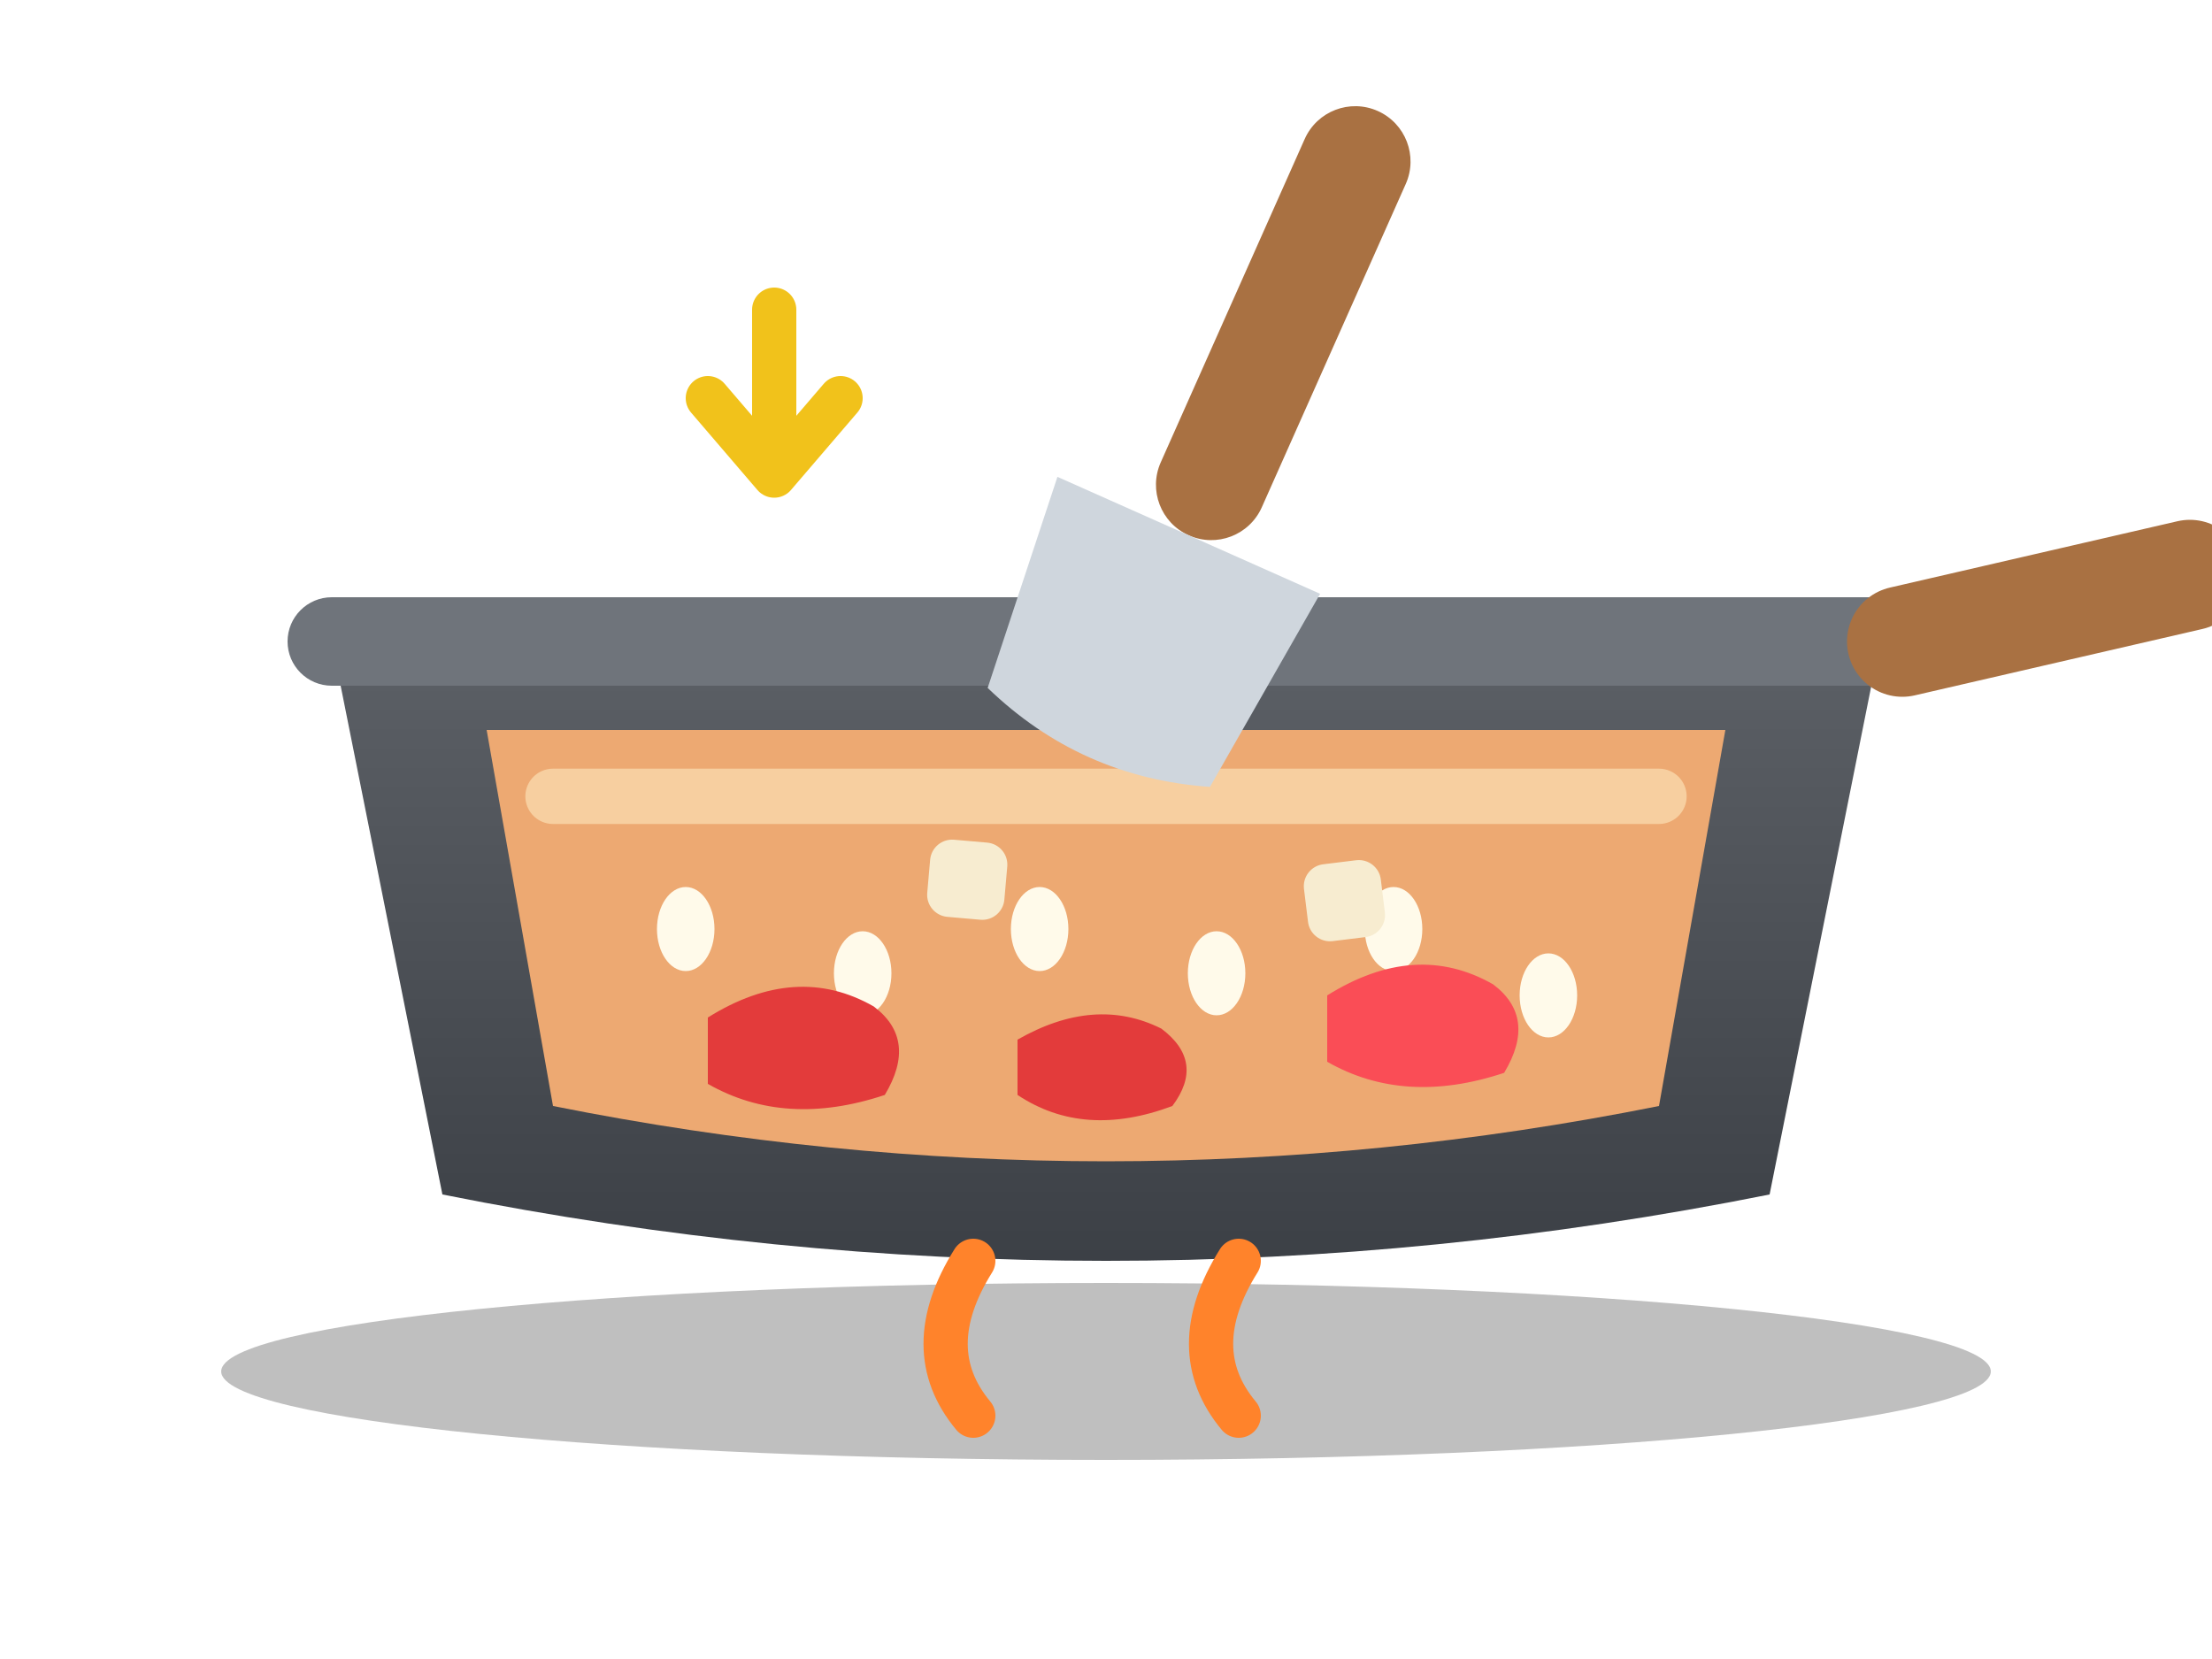
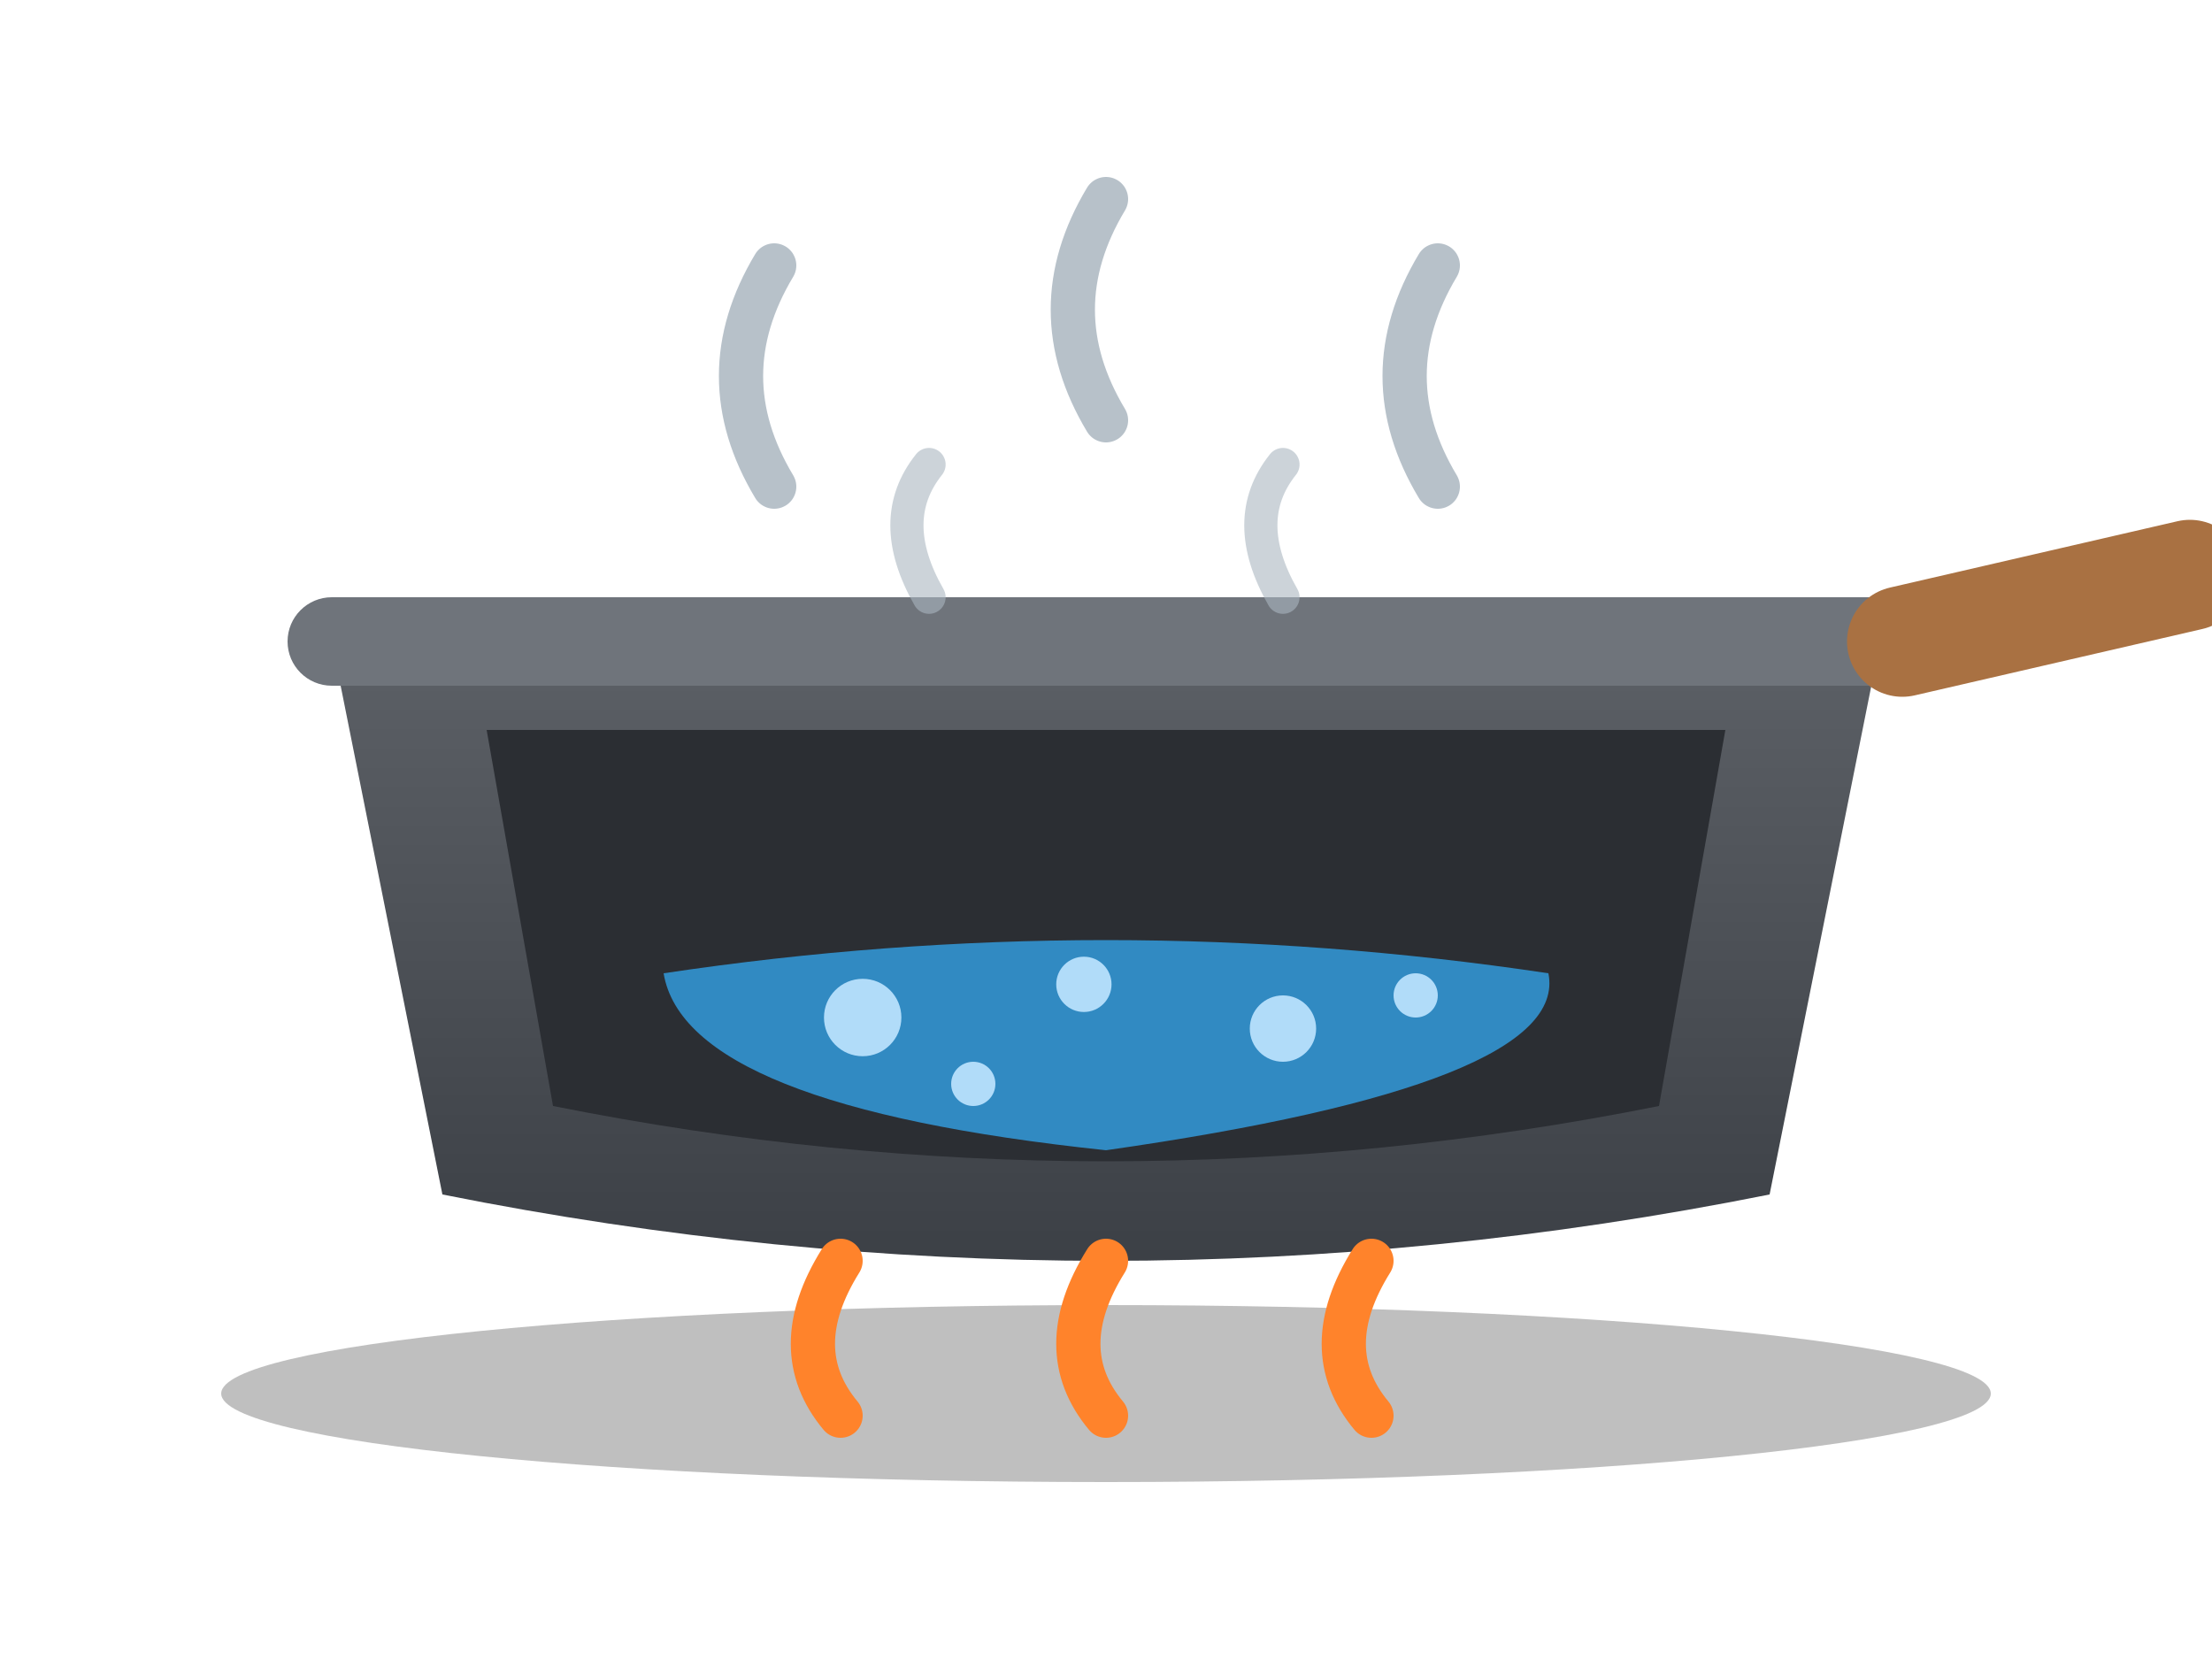
- <svg xmlns="http://www.w3.org/2000/svg" viewBox="0 0 200 150" role="img" aria-label="Kimchi and egg coated rice pressed flat in the pan with a spatula">
+ <svg xmlns="http://www.w3.org/2000/svg" viewBox="0 0 200 150" role="img" aria-label="The liquid left by the seafood boiling away in an otherwise empty pan">
  <defs>
    <linearGradient id="pan" x1="0" y1="0" x2="0" y2="1">
      <stop offset="0" stop-color="#5c6066" />
      <stop offset="1" stop-color="#3c4046" />
    </linearGradient>
  </defs>
-   <ellipse cx="100" cy="124" rx="80" ry="8" fill="#000" opacity="0.25" />
+   <ellipse cx="100" cy="126" rx="80" ry="8" fill="#000" opacity="0.25" />
  <path d="M30 58 L170 58 L160 108 Q100 120 40 108 Z" fill="url(#pan)" />
  <rect x="26" y="54" width="148" height="8" rx="4" fill="#6f747b" />
  <path d="M172 58 L198 52" stroke="#a97142" stroke-width="10" stroke-linecap="round" />
-   <path d="M44 66 L156 66 L150 100 Q100 110 50 100 Z" fill="#eda972" />
-   <path d="M50 72 L150 72" stroke="#f7cfa0" stroke-width="5" stroke-linecap="round" />
-   <g fill="#fffaea">
-     <ellipse cx="62" cy="84" rx="2.6" ry="3.8" />
-     <ellipse cx="78" cy="88" rx="2.6" ry="3.8" />
-     <ellipse cx="94" cy="84" rx="2.6" ry="3.8" />
-     <ellipse cx="110" cy="88" rx="2.6" ry="3.8" />
-     <ellipse cx="126" cy="84" rx="2.6" ry="3.8" />
-     <ellipse cx="140" cy="90" rx="2.6" ry="3.8" />
+   <path d="M44 66 L156 66 L150 100 Q100 110 50 100 Z" fill="#2b2e33" />
+   <path d="M60 88 Q100 82 140 88 Q142 98 100 104 Q62 100 60 88 Z" fill="#33b1ff" opacity="0.7" />
+   <g fill="#bfe4ff" opacity="0.9">
+     <circle cx="78" cy="92" r="3.5" />
+     <circle cx="98" cy="89" r="2.5" />
+     <circle cx="116" cy="93" r="3" />
+     <circle cx="88" cy="98" r="2" />
+     <circle cx="128" cy="90" r="2" />
  </g>
-   <path d="M64 92 q8 -5 15 -1 q4 3 1 8 q-9 3 -16 -1 Z" fill="#e33b3b" />
-   <path d="M120 90 q8 -5 15 -1 q4 3 1 8 q-9 3 -16 -1 Z" fill="#fa4d56" />
-   <path d="M92 94 q7 -4 13 -1 q4 3 1 7 q-8 3 -14 -1 Z" fill="#e33b3b" />
-   <g fill="#f7ecd0">
-     <rect x="84" y="76" width="7" height="7" rx="2" transform="rotate(5 87 79)" />
-     <rect x="118" y="78" width="7" height="7" rx="2" transform="rotate(-7 121 81)" />
-   </g>
-   <g transform="translate(120,8) rotate(24)">
-     <rect x="0" y="0" width="10" height="42" rx="5" fill="#a97142" />
-     <path d="M-8 42 L18 42 L16 62 Q5 66 -6 62 Z" fill="#cfd6dd" />
-   </g>
-   <path d="M70 28 L70 42 M64 36 L70 43 L76 36" stroke="#f1c21b" stroke-width="4" fill="none" stroke-linecap="round" stroke-linejoin="round" />
-   <path d="M88 114 q-5 8 0 14 M112 114 q-5 8 0 14" stroke="#ff832b" stroke-width="4" fill="none" stroke-linecap="round" />
+   <path d="M70 44 q-6 -10 0 -20 M100 38 q-6 -10 0 -20 M130 44 q-6 -10 0 -20" stroke="#aab6c0" stroke-width="4" fill="none" stroke-linecap="round" opacity="0.85" />
+   <path d="M84 54 q-4 -7 0 -12 M116 54 q-4 -7 0 -12" stroke="#aab6c0" stroke-width="3" fill="none" stroke-linecap="round" opacity="0.6" />
+   <path d="M76 114 q-5 8 0 14 M100 114 q-5 8 0 14 M124 114 q-5 8 0 14" stroke="#ff832b" stroke-width="4" fill="none" stroke-linecap="round" />
</svg>
